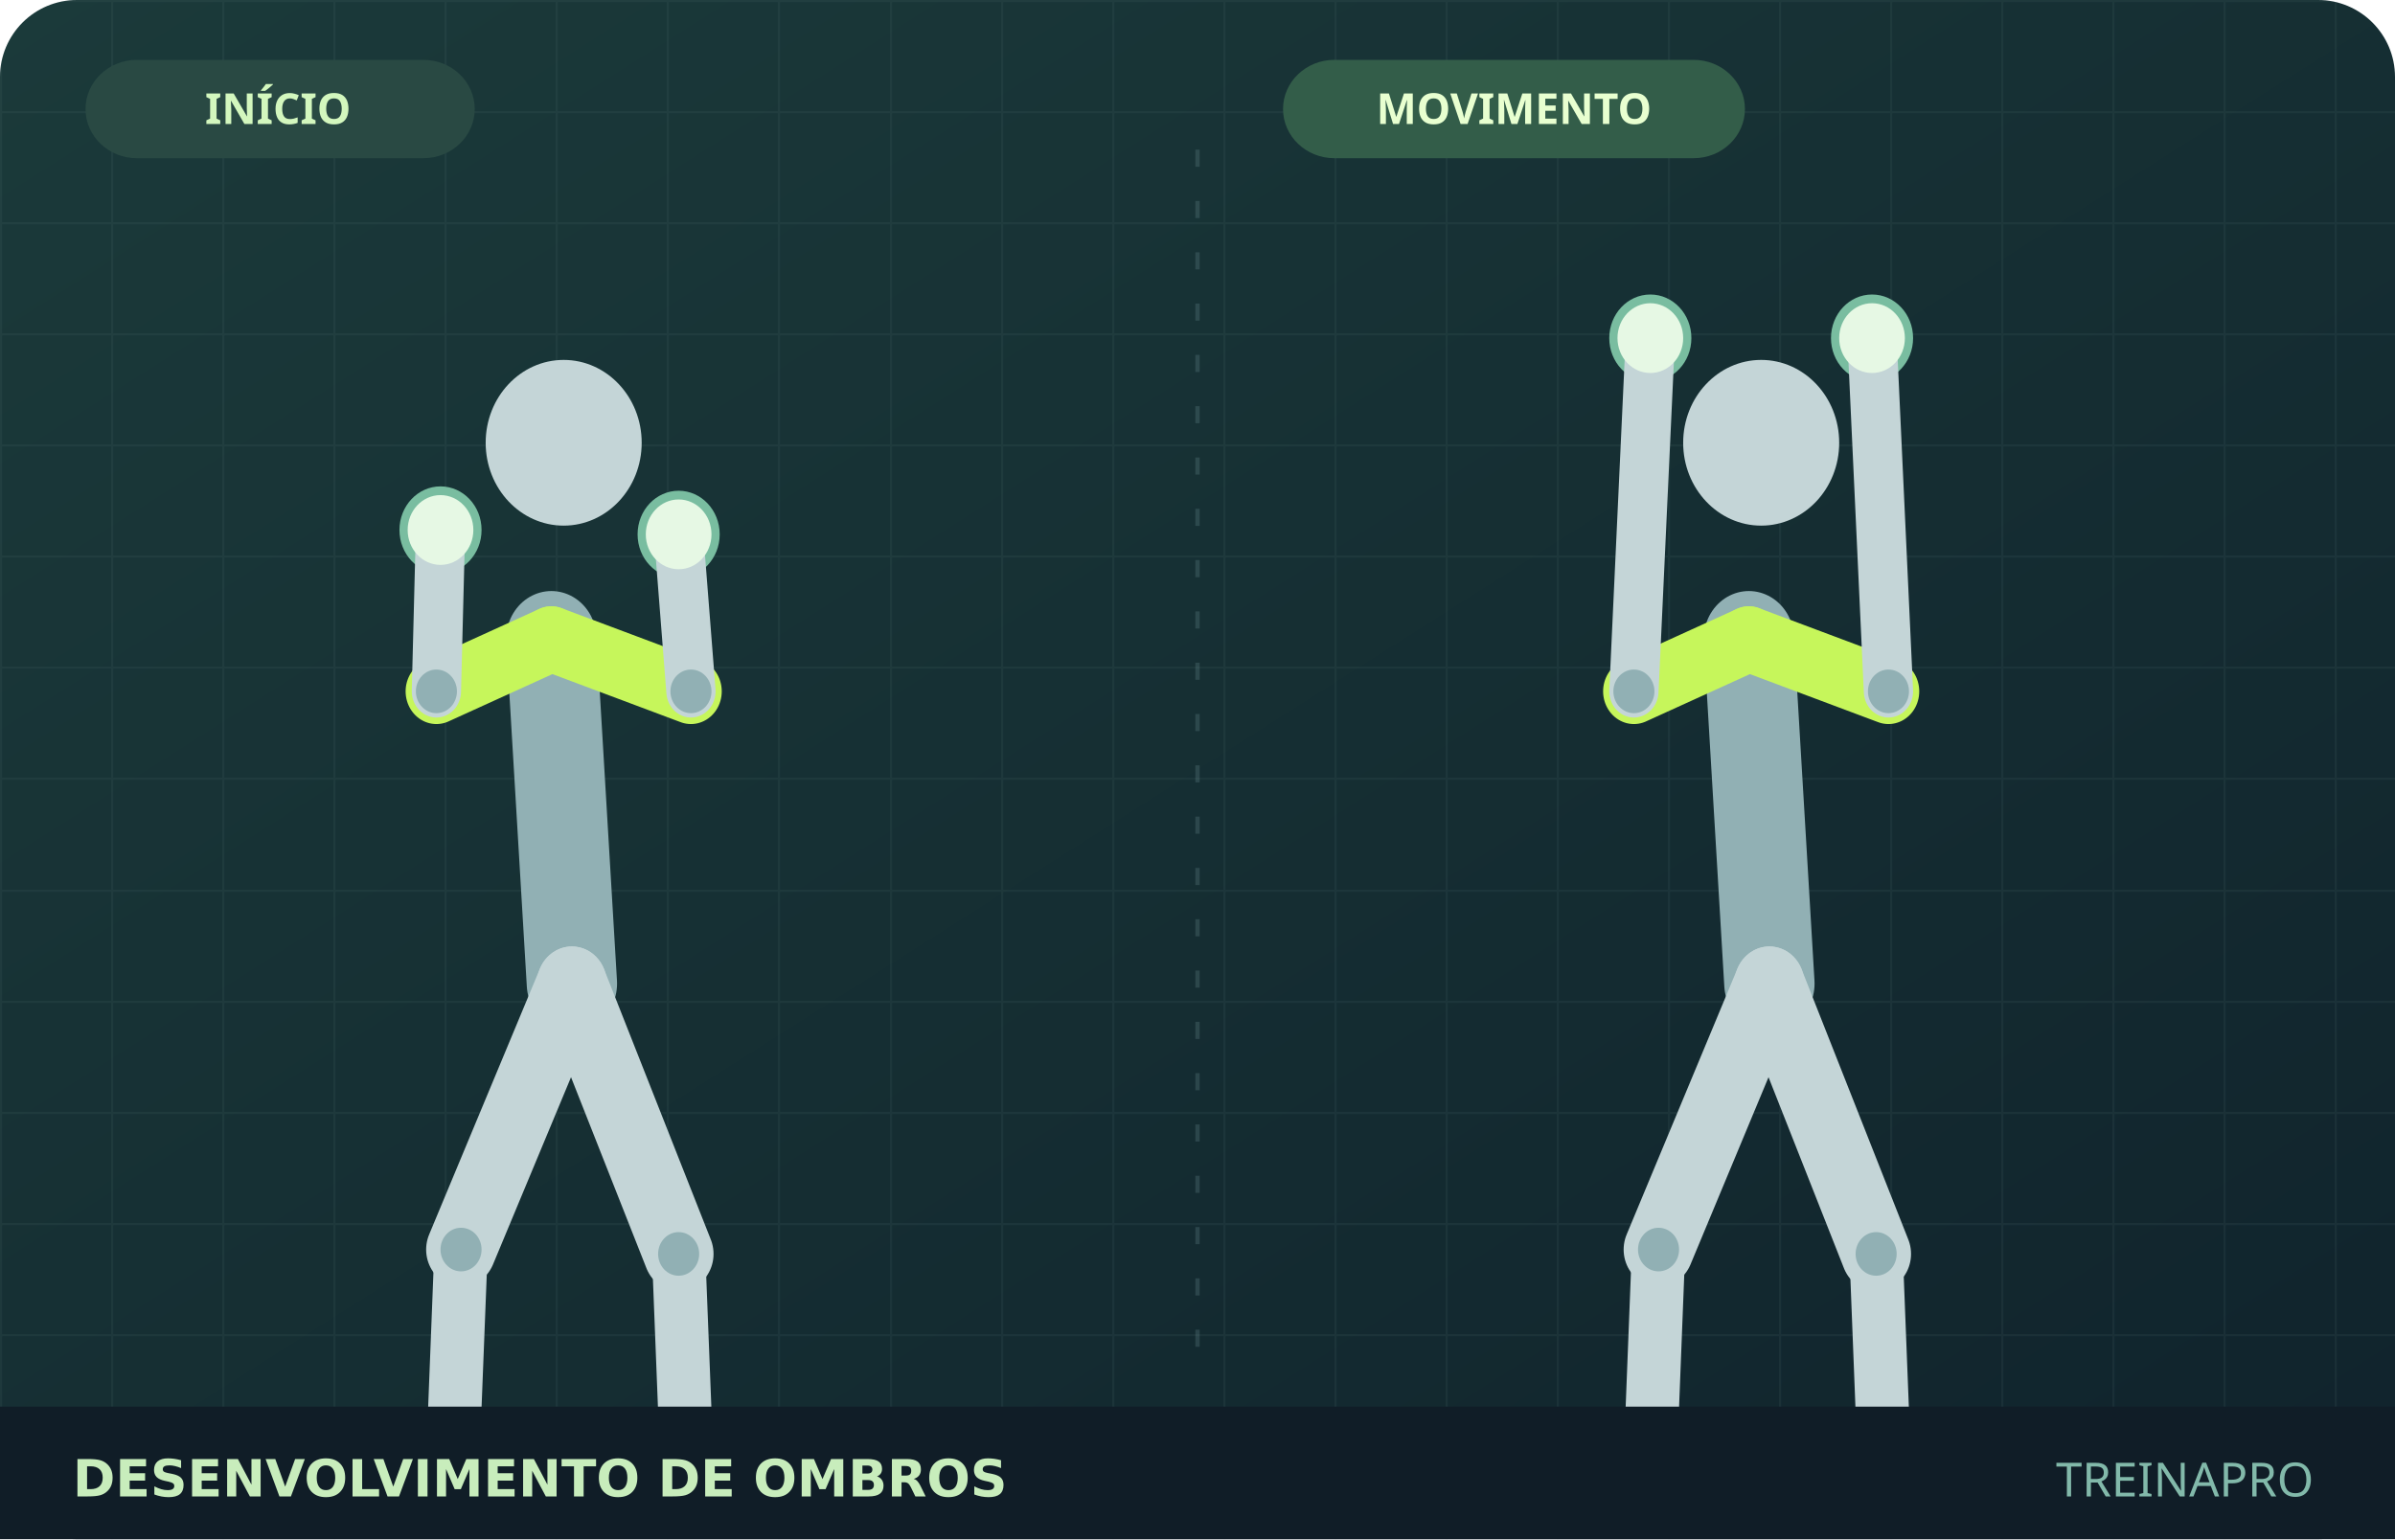
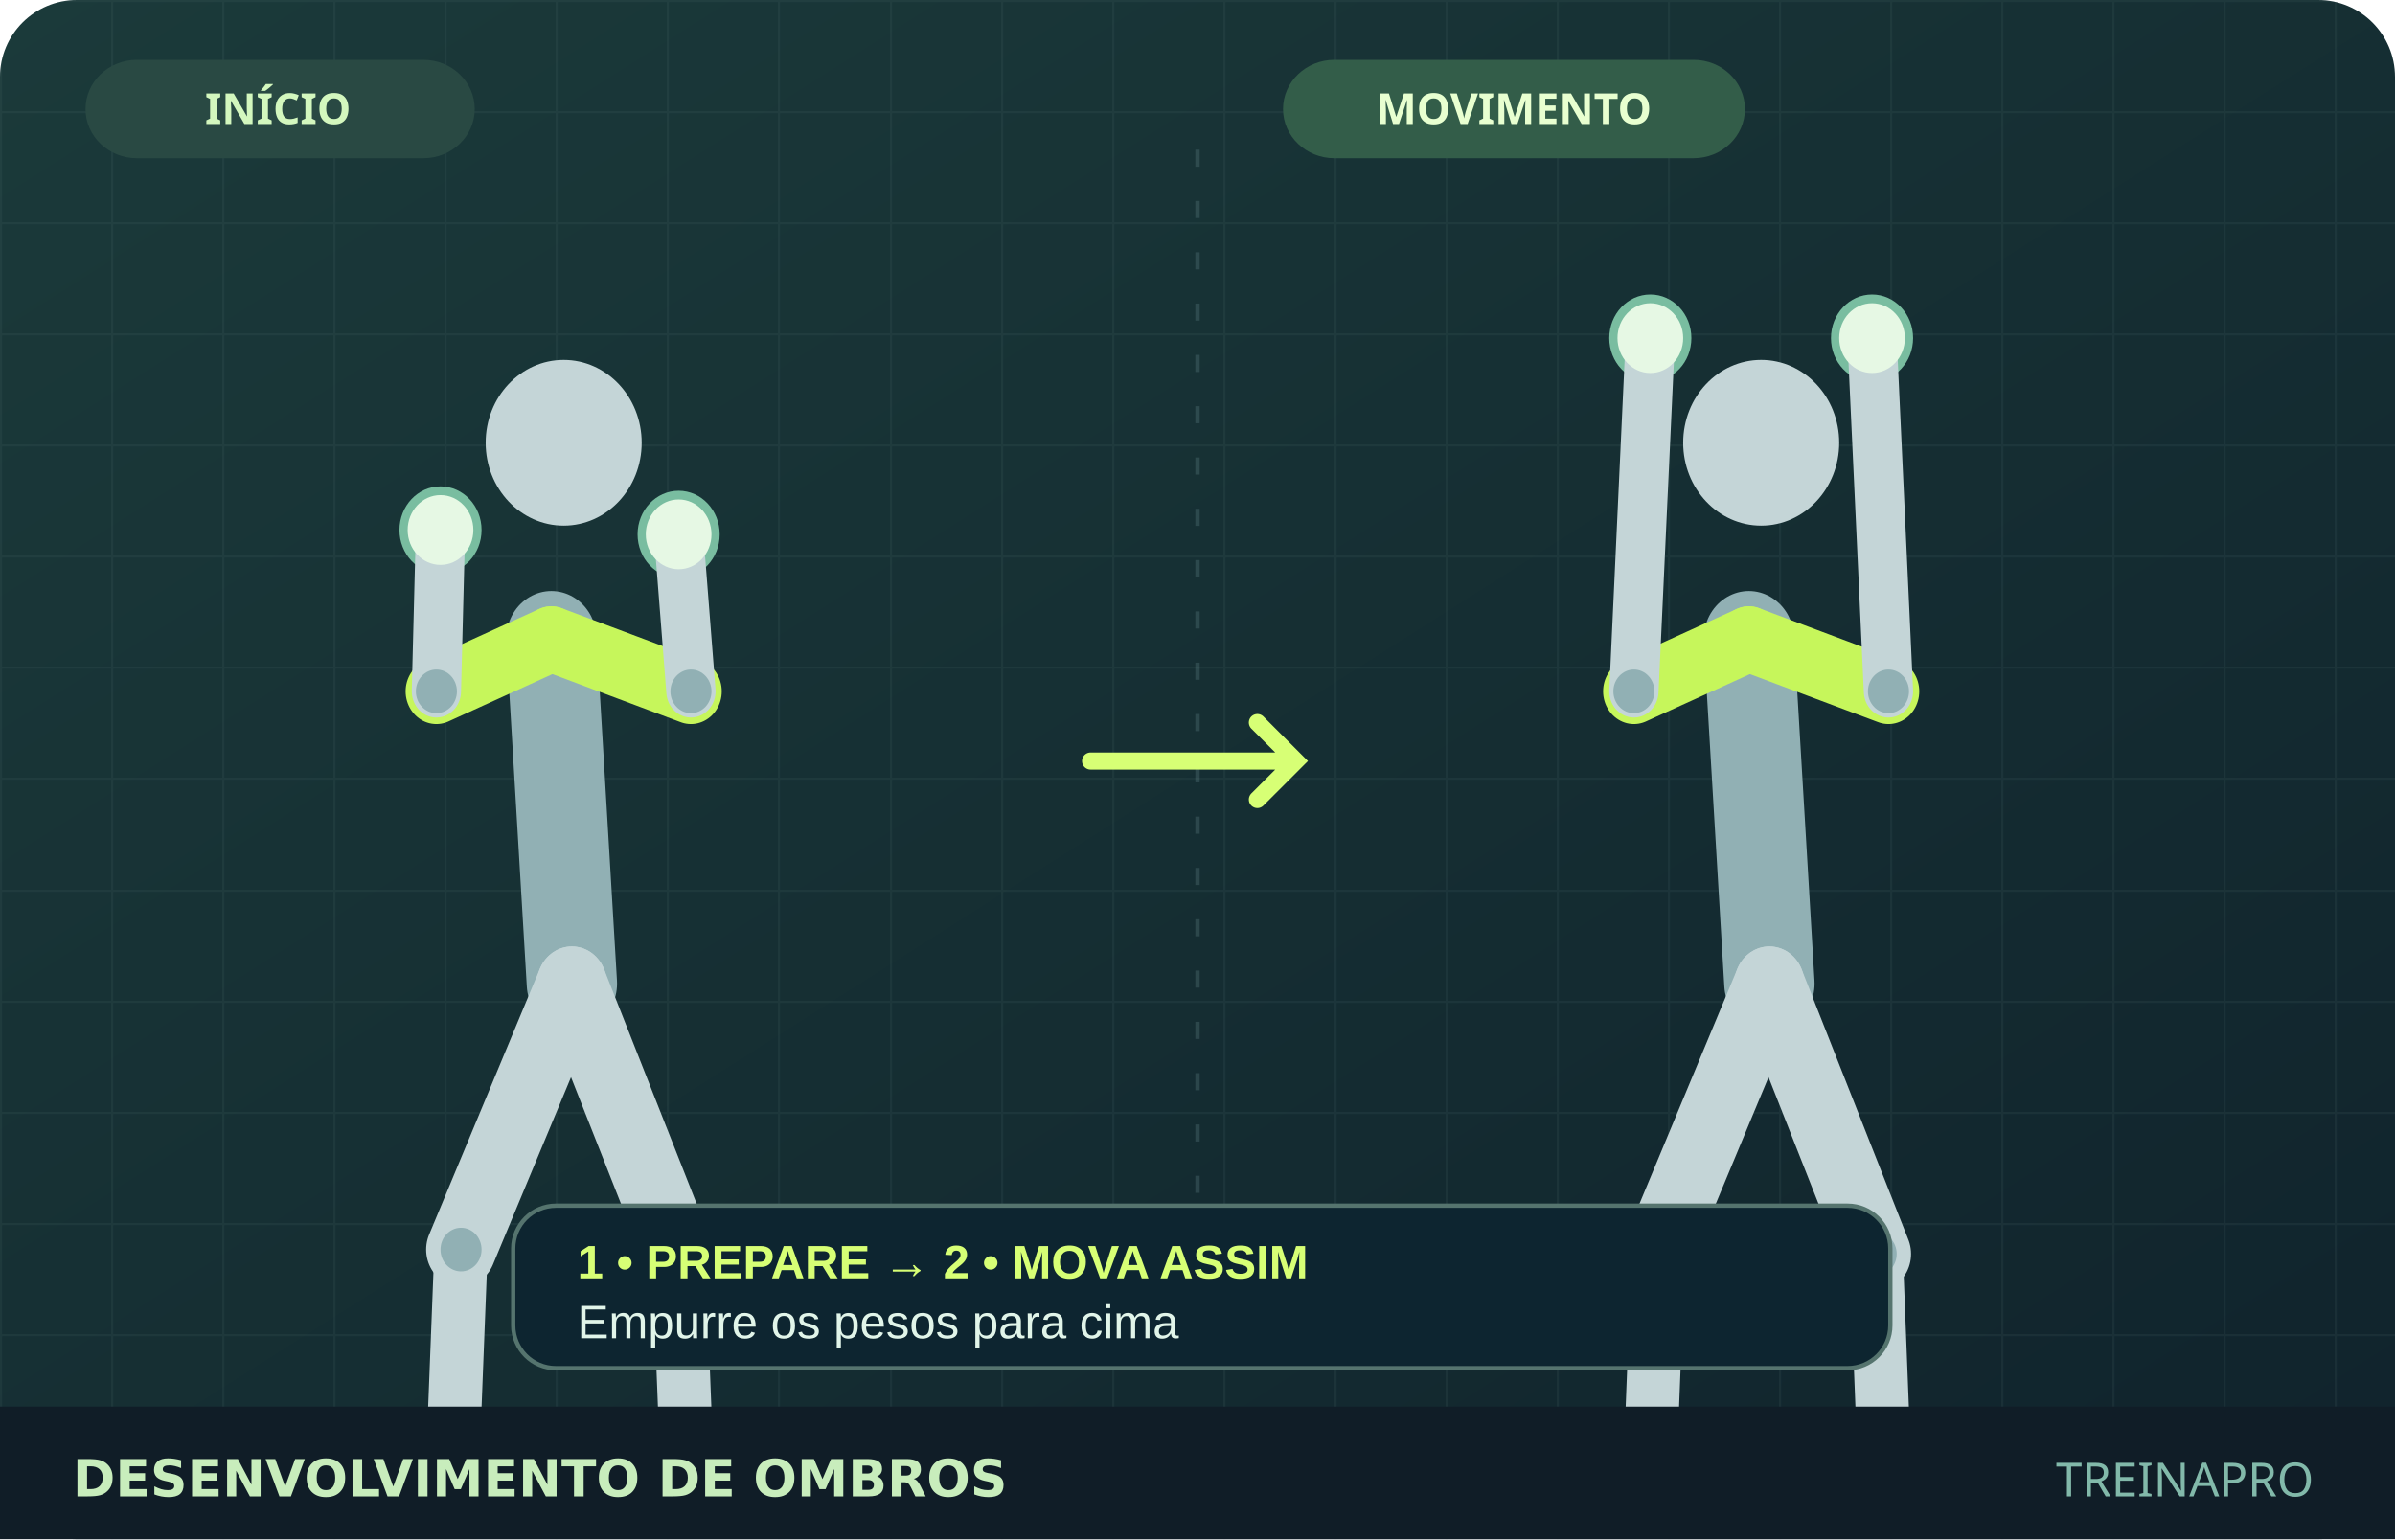
<svg xmlns="http://www.w3.org/2000/svg" viewBox="0 0 560 360" role="img" aria-labelledby="title desc">
  <defs>
    <linearGradient id="bg" x1="0" y1="0" x2="1" y2="1">
      <stop stop-color="#1b3a3a" />
      <stop offset="1" stop-color="#10232c" />
    </linearGradient>
    <pattern id="grid" width="26" height="26" patternUnits="userSpaceOnUse">
      <path d="M26 0H0V26" stroke="#527477" opacity=".13" fill="none" />
    </pattern>
  </defs>
  <rect width="560" height="360" rx="18" fill="url(#bg)" />
  <rect width="560" height="360" rx="18" fill="url(#grid)" />
  <path d="M280 35V315" stroke="#709297" stroke-dasharray="4 8" opacity=".25" />
  <rect x="20" y="14" rx="12" width="91" height="23" fill="#294943" />
  <text x="65" y="29" fill="#d3f7be" text-anchor="middle" font-size="10" font-family="sans-serif" font-weight="bold">INÍCIO</text>
  <rect x="300" y="14" rx="12" width="108" height="23" fill="#335d49" />
  <text x="354" y="29" fill="#e8ffd0" text-anchor="middle" font-size="10" font-family="sans-serif" font-weight="bold">MOVIMENTO</text>
  <g transform="translate(7 24) scale(.96 1.02)">
    <circle cx="100" cy="98" r="10" fill="#79bda0" />
    <circle cx="158" cy="99" r="10" fill="#79bda0" />
    <line x1="127" y1="123" x2="132" y2="202" stroke="#91b0b4" stroke-width="22" stroke-linecap="round" />
    <line x1="132" y1="202" x2="105" y2="263" stroke="#c4d5d7" stroke-width="17" stroke-linecap="round" />
    <line x1="105" y1="263" x2="103" y2="311" stroke="#c4d5d7" stroke-width="13" stroke-linecap="round" />
    <line x1="132" y1="202" x2="158" y2="264" stroke="#c4d5d7" stroke-width="17" stroke-linecap="round" />
    <line x1="158" y1="264" x2="160" y2="312" stroke="#c4d5d7" stroke-width="13" stroke-linecap="round" />
    <line x1="127" y1="123" x2="99" y2="135" stroke="#c6f65b" stroke-width="15" stroke-linecap="round" />
    <line x1="99" y1="135" x2="100" y2="98" stroke="#c4d5d7" stroke-width="12" stroke-linecap="round" />
    <line x1="127" y1="123" x2="161" y2="135" stroke="#c6f65b" stroke-width="15" stroke-linecap="round" />
    <line x1="161" y1="135" x2="158" y2="99" stroke="#c4d5d7" stroke-width="12" stroke-linecap="round" />
    <circle cx="130" cy="78" r="19" fill="#c4d5d7" />
    <circle cx="99" cy="135" r="5" fill="#91b0b4" />
    <circle cx="161" cy="135" r="5" fill="#91b0b4" />
    <circle cx="105" cy="263" r="5" fill="#91b0b4" />
    <circle cx="158" cy="264" r="5" fill="#91b0b4" />
    <circle cx="100" cy="98" r="8" fill="#e6f8e4" />
    <circle cx="158" cy="99" r="8" fill="#e6f8e4" />
    <line x1="96" y1="311" x2="117" y2="311" stroke="#d8e5e3" stroke-width="5" stroke-linecap="round" />
    <line x1="153" y1="312" x2="174" y2="312" stroke="#d8e5e3" stroke-width="5" stroke-linecap="round" />
  </g>
  <g transform="translate(287 24) scale(.96 1.02)">
    <circle cx="103" cy="54" r="10" fill="#79bda0" />
    <circle cx="157" cy="54" r="10" fill="#79bda0" />
    <line x1="127" y1="123" x2="132" y2="202" stroke="#91b0b4" stroke-width="22" stroke-linecap="round" />
    <line x1="132" y1="202" x2="105" y2="263" stroke="#c4d5d7" stroke-width="17" stroke-linecap="round" />
    <line x1="105" y1="263" x2="103" y2="311" stroke="#c4d5d7" stroke-width="13" stroke-linecap="round" />
    <line x1="132" y1="202" x2="158" y2="264" stroke="#c4d5d7" stroke-width="17" stroke-linecap="round" />
    <line x1="158" y1="264" x2="160" y2="312" stroke="#c4d5d7" stroke-width="13" stroke-linecap="round" />
    <line x1="127" y1="123" x2="99" y2="135" stroke="#c6f65b" stroke-width="15" stroke-linecap="round" />
    <line x1="99" y1="135" x2="103" y2="54" stroke="#c4d5d7" stroke-width="12" stroke-linecap="round" />
    <line x1="127" y1="123" x2="161" y2="135" stroke="#c6f65b" stroke-width="15" stroke-linecap="round" />
    <line x1="161" y1="135" x2="157" y2="54" stroke="#c4d5d7" stroke-width="12" stroke-linecap="round" />
    <circle cx="130" cy="78" r="19" fill="#c4d5d7" />
    <circle cx="99" cy="135" r="5" fill="#91b0b4" />
    <circle cx="161" cy="135" r="5" fill="#91b0b4" />
    <circle cx="105" cy="263" r="5" fill="#91b0b4" />
    <circle cx="158" cy="264" r="5" fill="#91b0b4" />
    <circle cx="103" cy="54" r="8" fill="#e6f8e4" />
    <circle cx="157" cy="54" r="8" fill="#e6f8e4" />
    <line x1="96" y1="311" x2="117" y2="311" stroke="#d8e5e3" stroke-width="5" stroke-linecap="round" />
    <line x1="153" y1="312" x2="174" y2="312" stroke="#d8e5e3" stroke-width="5" stroke-linecap="round" />
  </g>
  <rect x="0" y="329" width="560" height="31" fill="#101d27" />
  <text x="17" y="350" font-size="12" font-family="DejaVu Sans, sans-serif" font-weight="700" fill="#c8edbc">DESENVOLVIMENTO DE OMBROS</text>
  <text x="541" y="350" font-size="11" font-family="sans-serif" text-anchor="end" fill="#82b9aa">TREINAPRO</text>
+   <g aria-hidden="true">
+     <path d="M255 178H303m-9-9 9 9-9 9" stroke="#d7ff75" stroke-width="4" fill="none" stroke-linecap="round" />
+     <rect x="120" y="282" rx="10" width="322" height="38" fill="#0d2530" stroke="#55746e" />
+     <text x="135" y="299" font-family="Arial,sans-serif" font-size="11" font-weight="bold" fill="#d7ff75">1 • PREPARE → 2 • MOVA ASSIM</text>
+     <text x="135" y="313" font-family="Arial,sans-serif" font-size="11" fill="#e1f5e9">Empurre os pesos para cima</text>
+   </g>
</svg>
